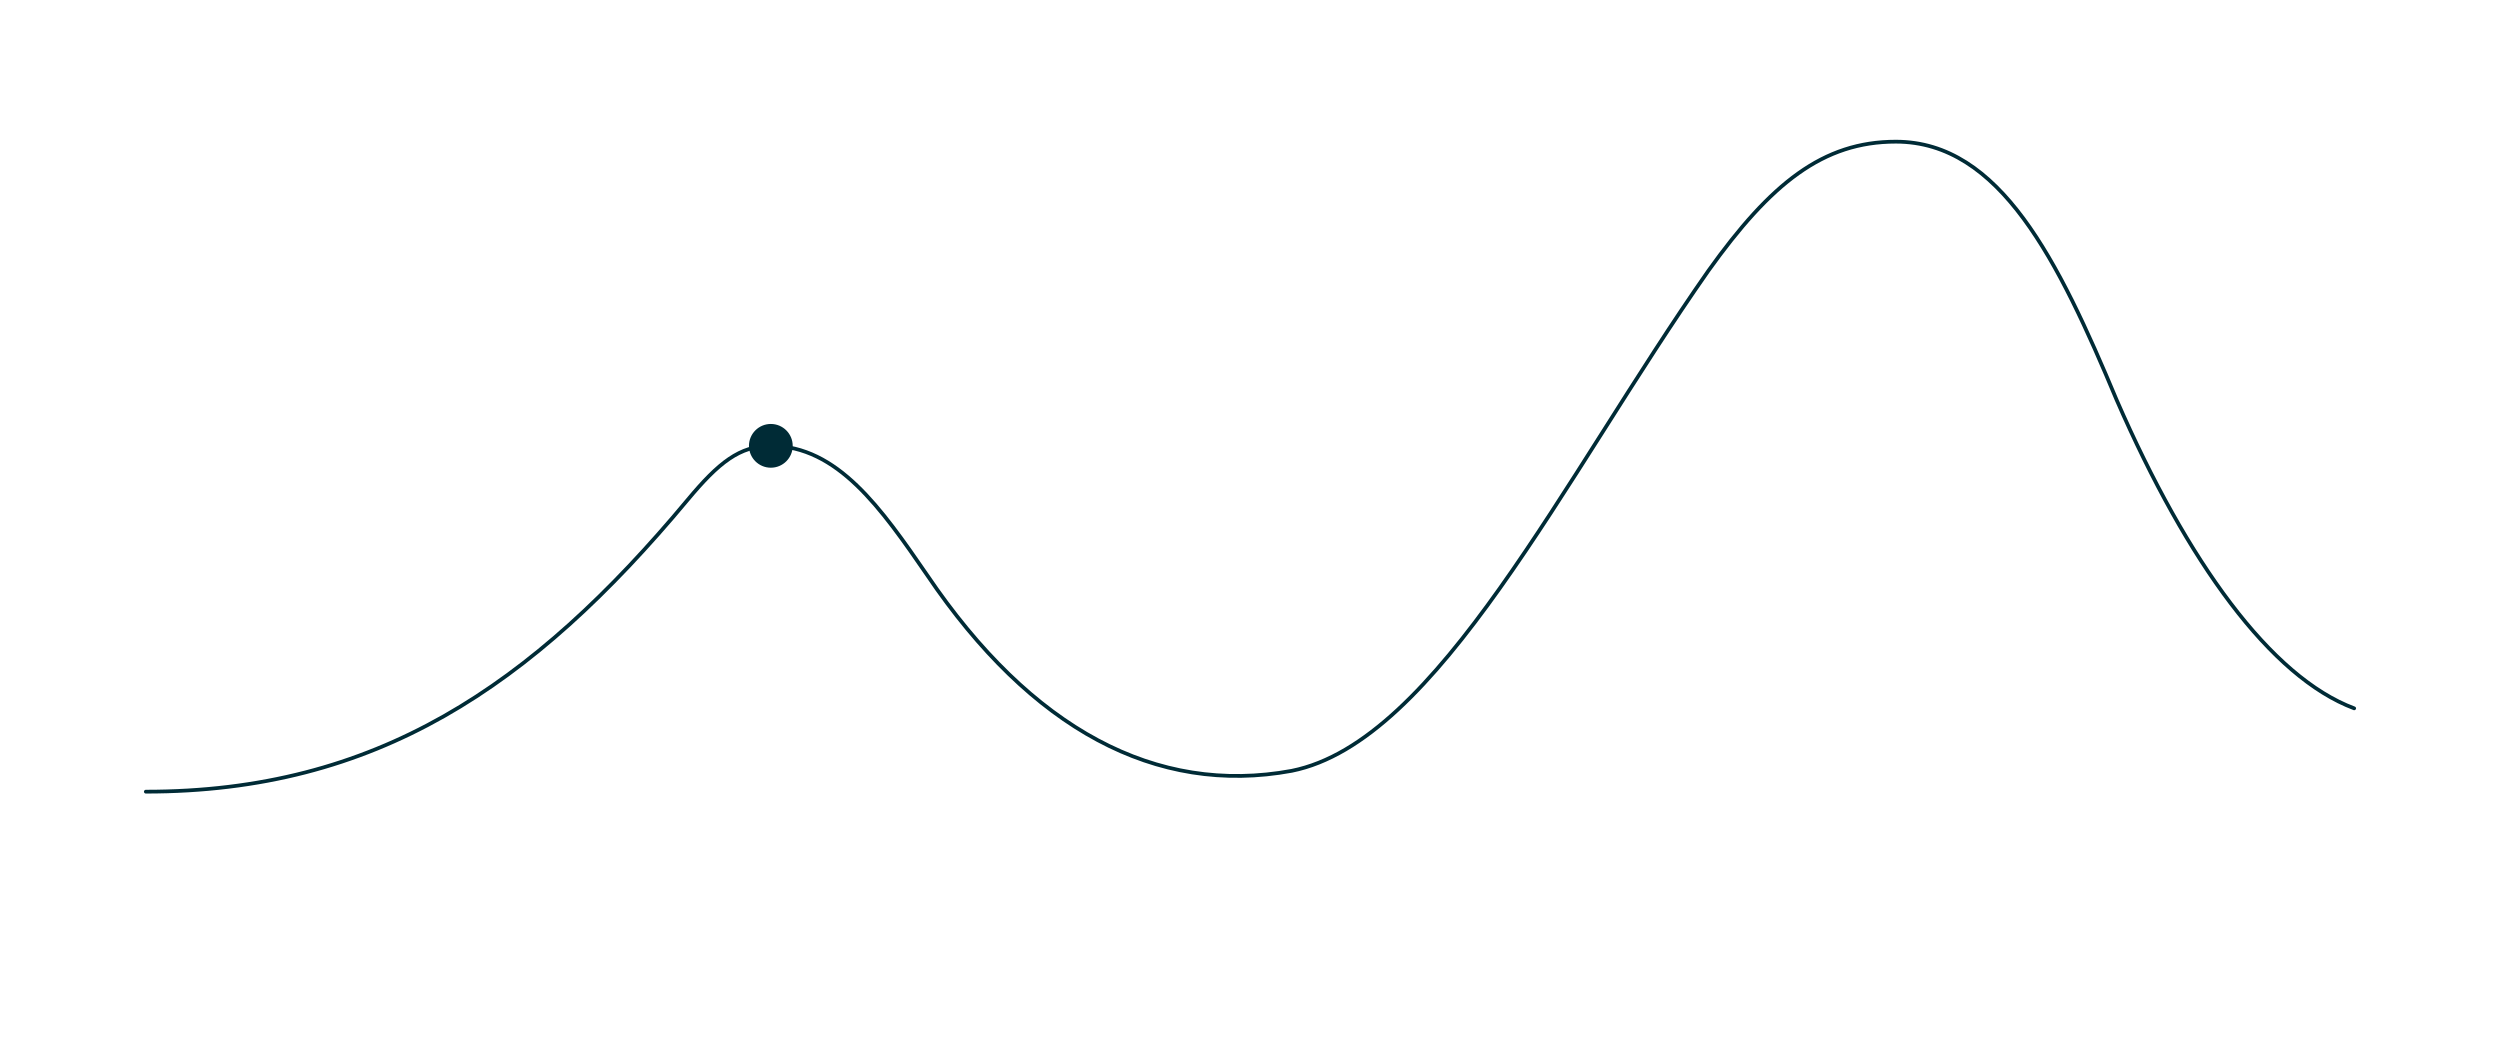
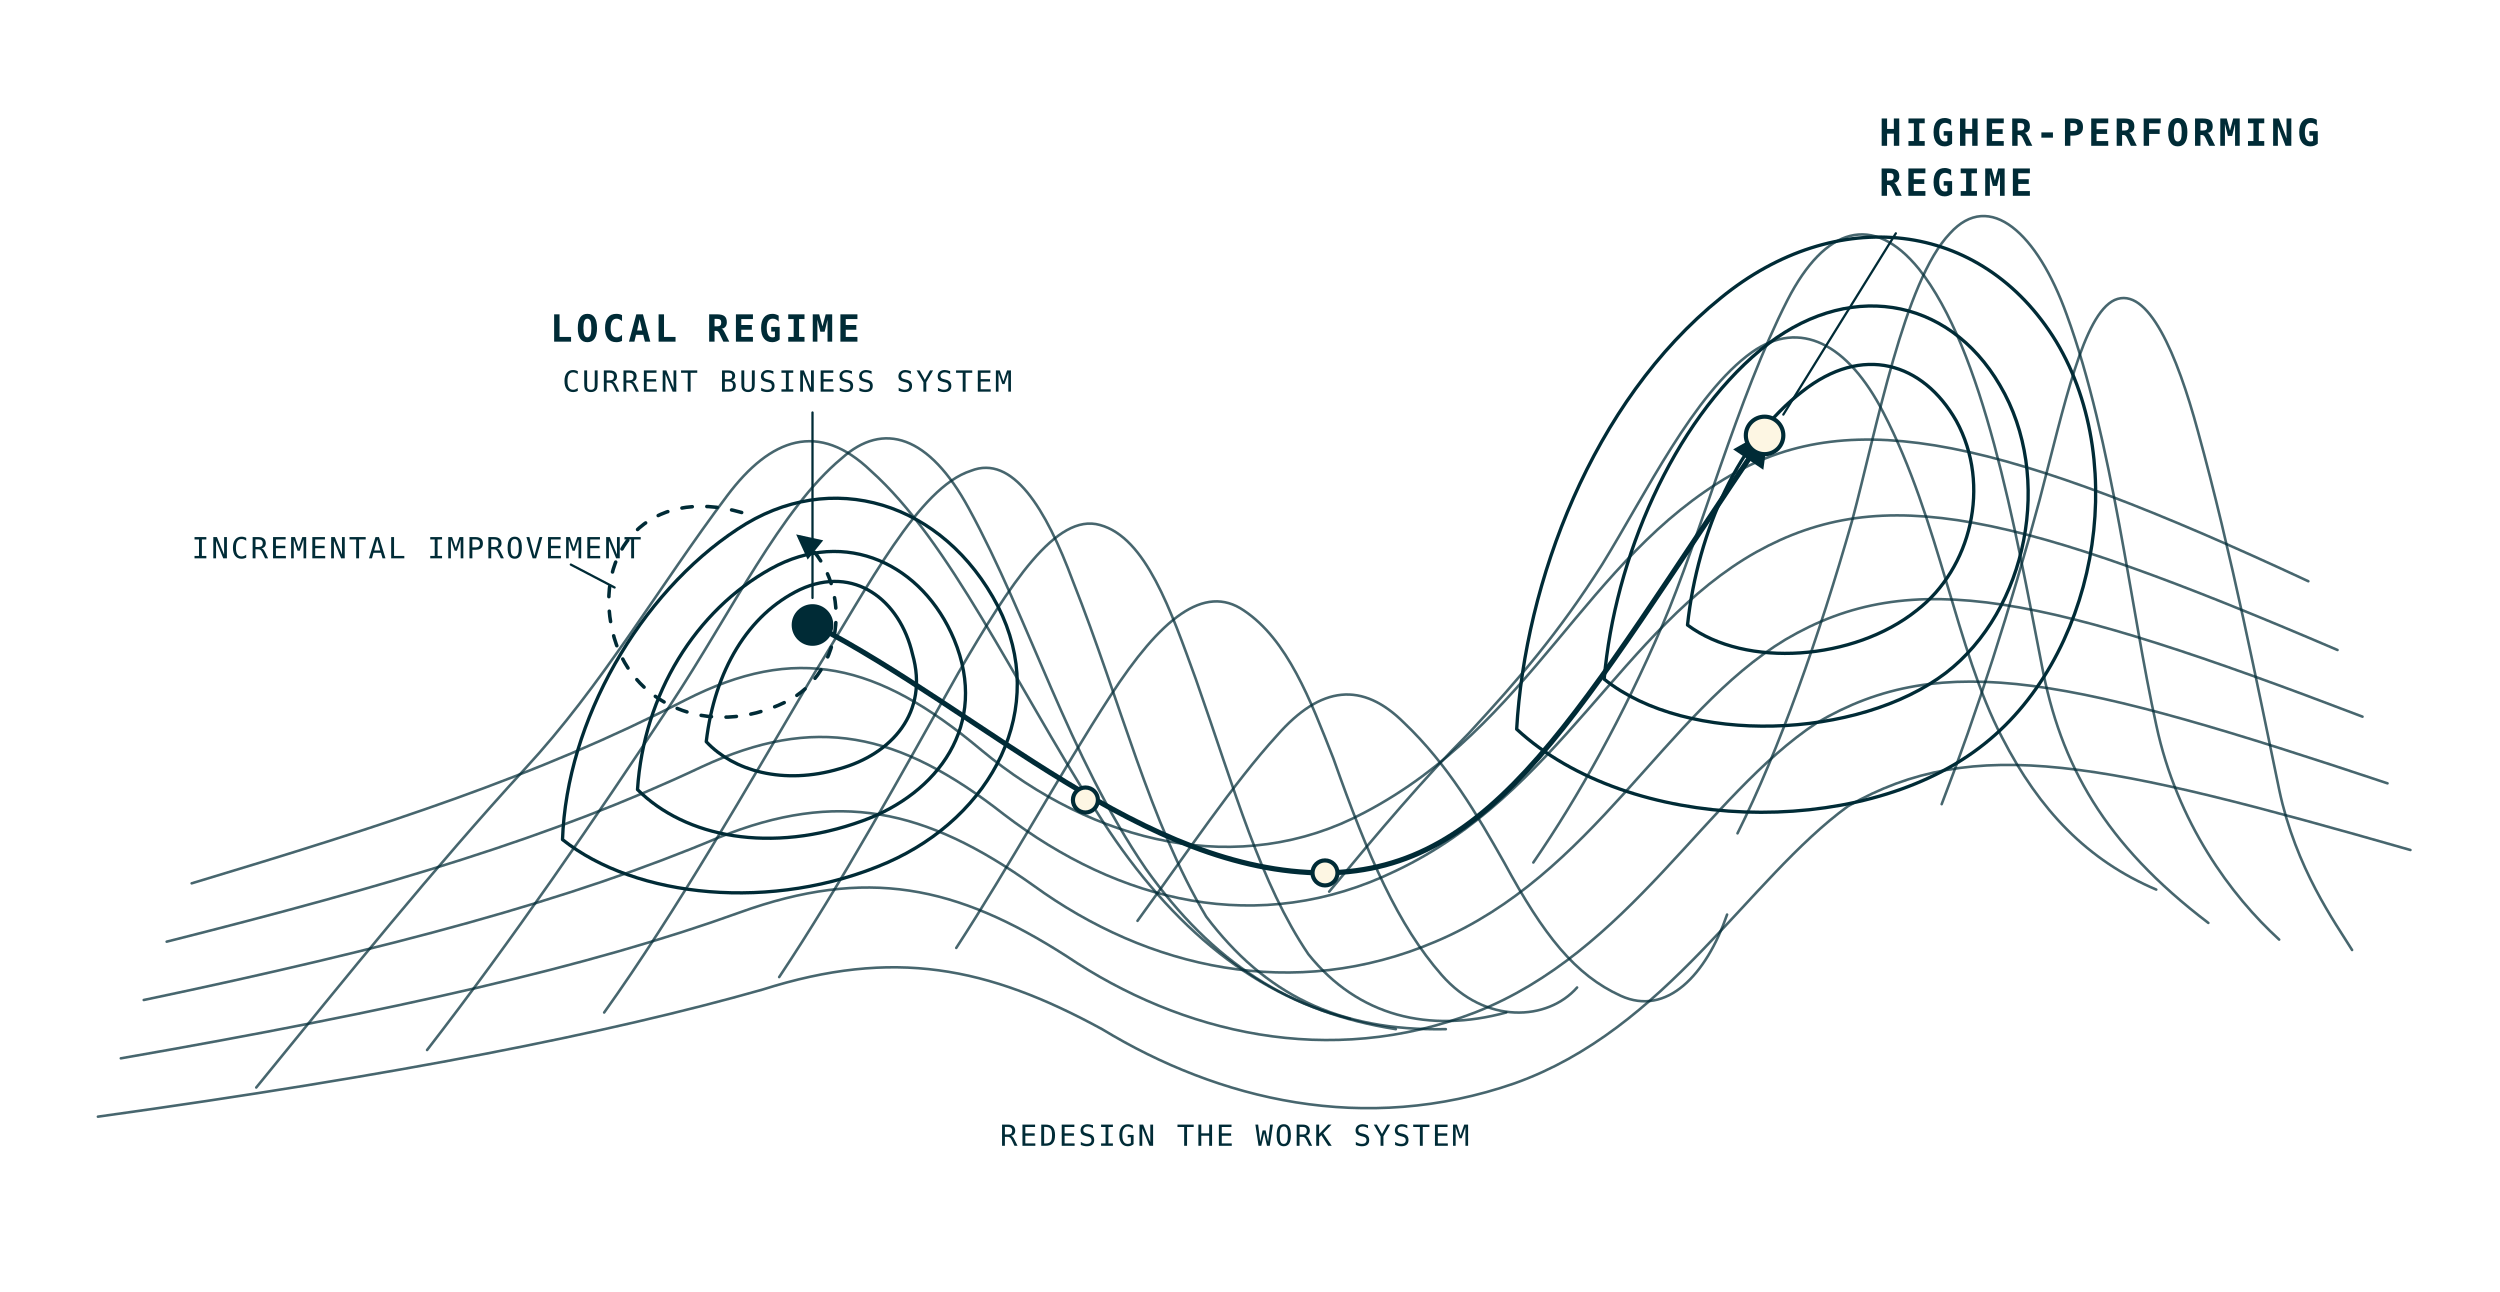
- <svg xmlns="http://www.w3.org/2000/svg" viewBox="0 0 1200 500" role="img" aria-labelledby="title desc">
+ <svg xmlns="http://www.w3.org/2000/svg" viewBox="0 0 1200 620" role="img" aria-labelledby="title desc">
  <style>
-     .landscape {
+     .mesh, .contour, .route, .loop, .leader {
      fill: none;
      stroke: #002b36;
-       stroke-width: 1.8;
      stroke-linecap: round;
      stroke-linejoin: round;
      vector-effect: non-scaling-stroke;
    }
-     .node {
-       fill: #002b36;
-       stroke: #002b36;
-       stroke-width: 1;
-       vector-effect: non-scaling-stroke;
-     }
+     .mesh { stroke-width: 1.25; opacity: .72; }
+     .contour { stroke-width: 1.6; }
+     .route { stroke-width: 2.5; }
+     .loop { stroke-width: 1.7; stroke-dasharray: 5 7; }
+     .leader { stroke-width: 1.1; }
+     .system { fill: #002b36; }
+     .waypoint { fill: #fdf6e3; stroke: #002b36; stroke-width: 2; vector-effect: non-scaling-stroke; }
+     .label { fill: #002b36; font-family: ui-monospace, SFMono-Regular, Menlo, Monaco, Consolas, monospace; font-size: 18px; font-weight: 700; letter-spacing: 1.7px; }
+     .note { fill: #002b36; font-family: ui-monospace, SFMono-Regular, Menlo, Monaco, Consolas, monospace; font-size: 14px; letter-spacing: 1px; }
  </style>
-   <path class="landscape" d="M70 380        C180 380 255 330 330 240        C345 222 355 214 370 214        C402 214 423 244 445 276        C495 350 555 382 620 370        C690 356 750 230 820 130        C850 88 875 68 910 68        C960 68 988 125 1016 192        C1050 270 1090 325 1130 340" />
-   <circle class="node" cx="370" cy="214" r="10" />
+   <defs>
+     <marker id="arrow" viewBox="0 0 10 10" refX="8" refY="5" markerWidth="7" markerHeight="7" orient="auto-start-reverse">
+       <path d="M 0 0 L 10 5 L 0 10 z" fill="#002b36" />
+     </marker>
+   </defs>
+   <g aria-hidden="true">
+     <path class="mesh" d="M92 424 C185 396 257 373 329 336 C382 309 421 318 471 360 C525 405 595 422 655 390 C735 348 761 268 831 228 C890 194 962 211 1108 279" />
+     <path class="mesh" d="M80 452 C187 425 265 402 337 368 C391 343 431 351 482 391 C537 433 604 450 670 418 C748 381 779 301 843 265 C904 231 968 246 1122 312" />
+     <path class="mesh" d="M69 480 C188 455 274 432 345 402 C402 379 444 388 496 425 C551 465 621 481 689 452 C765 420 799 342 857 307 C918 271 982 286 1134 344" />
+     <path class="mesh" d="M58 508 C190 485 283 464 355 438 C416 416 459 425 512 459 C567 496 638 513 708 486 C782 457 819 382 872 347 C933 311 996 326 1146 376" />
+     <path class="mesh" d="M47 536 C191 516 292 496 366 475 C429 455 474 464 529 494 C585 528 655 545 727 520 C800 494 839 422 887 387 C948 352 1010 366 1157 408" />
+     <path class="mesh" d="M123 522 C167 468 208 417 252 369 C289 329 316 282 349 238 C370 210 393 202 418 226 C456 260 486 326 526 389 C559 442 600 477 648 489" />
+     <path class="mesh" d="M205 504 C246 451 285 394 322 338 C351 294 375 244 404 220 C424 202 446 209 465 244 C494 297 513 363 550 417 C582 462 619 486 670 494" />
+     <path class="mesh" d="M290 486 C325 437 358 379 391 323 C417 281 441 234 466 226 C486 218 502 244 515 279 C538 337 552 395 579 440 C607 477 642 495 694 494" />
+     <path class="mesh" d="M374 469 C404 424 433 371 460 323 C485 280 507 246 528 252 C550 258 562 293 574 326 C593 380 605 424 628 458 C652 488 686 496 723 486" />
+     <path class="mesh" d="M459 455 C485 415 509 371 533 334 C557 297 578 280 597 293 C618 307 629 336 640 364 C657 412 671 444 692 468 C713 492 743 490 757 474" />
+     <path class="mesh" d="M546 442 C570 409 592 376 613 353 C634 329 654 327 674 347 C695 367 709 391 722 414 C741 449 756 468 778 478 C800 488 819 468 829 439" />
+     <path class="mesh" d="M638 428 C662 399 684 373 705 352 C729 326 748 304 769 271 C790 237 813 189 841 169 C864 153 887 165 904 198 C931 250 939 312 961 354 C979 389 1002 413 1035 427" />
+     <path class="mesh" d="M736 414 C758 382 779 344 798 300 C816 258 834 191 858 144 C876 109 899 102 921 129 C952 168 967 252 980 319 C989 367 1010 405 1060 443" />
+     <path class="mesh" d="M834 400 C854 360 873 306 889 250 C901 205 914 135 936 112 C955 91 978 112 992 151 C1014 211 1023 294 1035 348 C1045 395 1071 430 1094 451" />
+     <path class="mesh" d="M932 386 C949 342 965 292 979 240 C991 194 1000 151 1015 144 C1031 137 1045 170 1055 207 C1071 265 1084 331 1094 379 C1102 417 1121 443 1129 456" />
+   </g>
+   <g aria-hidden="true">
+     <path class="contour" d="M270 403 C272 346 307 285 354 254 C399 224 453 241 479 291 C504 340 476 392 426 414 C371 438 305 431 270 403 Z" />
+     <path class="contour" d="M306 379 C309 333 334 293 370 273 C406 253 443 271 458 307 C475 348 450 381 414 394 C370 410 329 402 306 379 Z" />
+     <path class="contour" d="M339 356 C343 322 359 295 384 283 C410 271 432 288 438 314 C446 342 428 362 403 369 C376 377 352 370 339 356 Z" />
+     <path class="contour" d="M728 350 C732 280 764 193 826 143 C881 98 951 105 987 164 C1023 224 1006 317 950 359 C892 403 782 400 728 350 Z" />
+     <path class="contour" d="M770 326 C775 268 803 203 845 168 C886 134 935 142 960 185 C986 229 973 293 934 323 C892 355 810 358 770 326 Z" />
+     <path class="contour" d="M810 300 C815 254 835 211 865 188 C894 165 923 174 939 202 C956 233 946 273 920 293 C890 317 838 321 810 300 Z" />
+   </g>
+   <path class="loop" d="M356 246 C311 233 285 265 294 303 C302 338 340 355 377 337 C406 323 410 279 384 258" marker-end="url(#arrow)" />
+   <text class="note" x="92" y="268">INCREMENTAL IMPROVEMENT</text>
+   <path class="leader" d="M274 271 L295 282" />
+   <path class="route" d="M391 300 C472 342 549 419 636 419 C718 418 757 342 847 209" marker-end="url(#arrow)" />
+   <circle class="waypoint" cx="521" cy="384" r="6" />
+   <circle class="waypoint" cx="636" cy="419" r="6" />
+   <text class="note" x="480" y="550">REDESIGN THE WORK SYSTEM</text>
+   <circle class="system" cx="390" cy="300" r="10" />
+   <path class="leader" d="M390 287 L390 198" />
+   <text class="label" x="264" y="164">LOCAL REGIME</text>
+   <text class="note" x="270" y="188">CURRENT BUSINESS SYSTEM</text>
+   <circle class="waypoint" cx="847" cy="209" r="9" />
+   <path class="leader" d="M856 199 L910 112" />
+   <text class="label" x="902" y="70">HIGHER-PERFORMING</text>
+   <text class="label" x="902" y="94">REGIME</text>
</svg>
